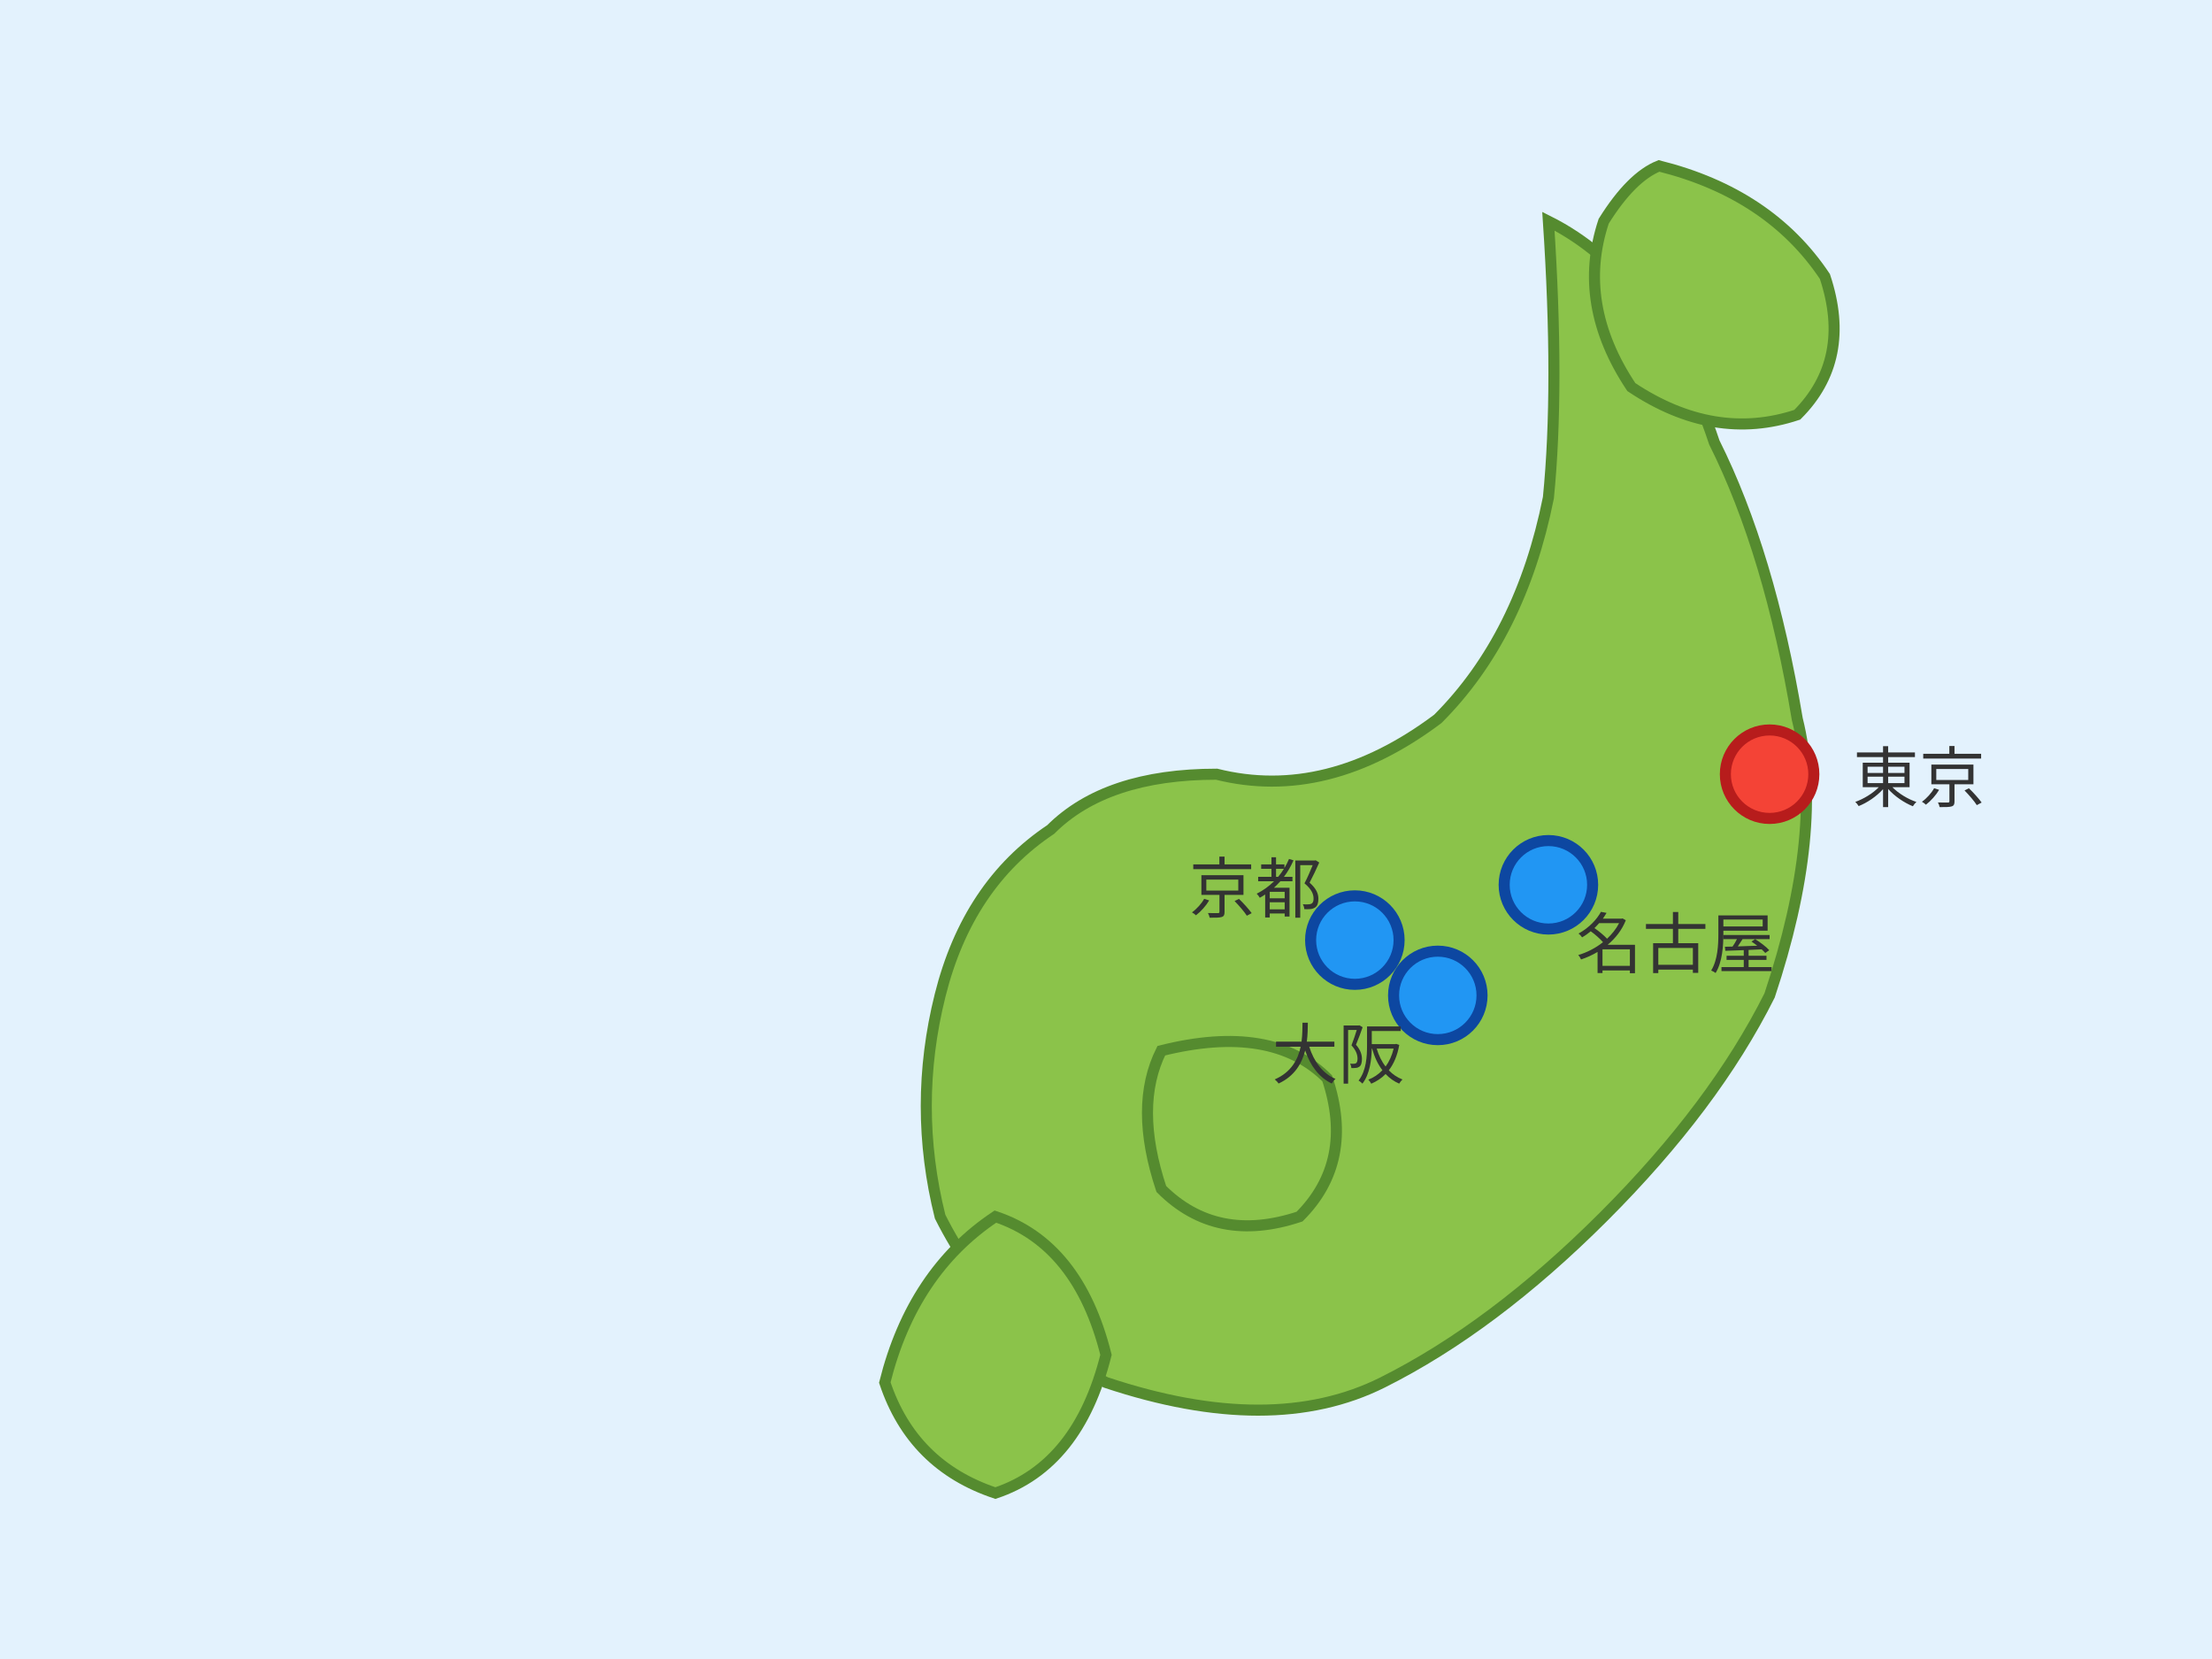
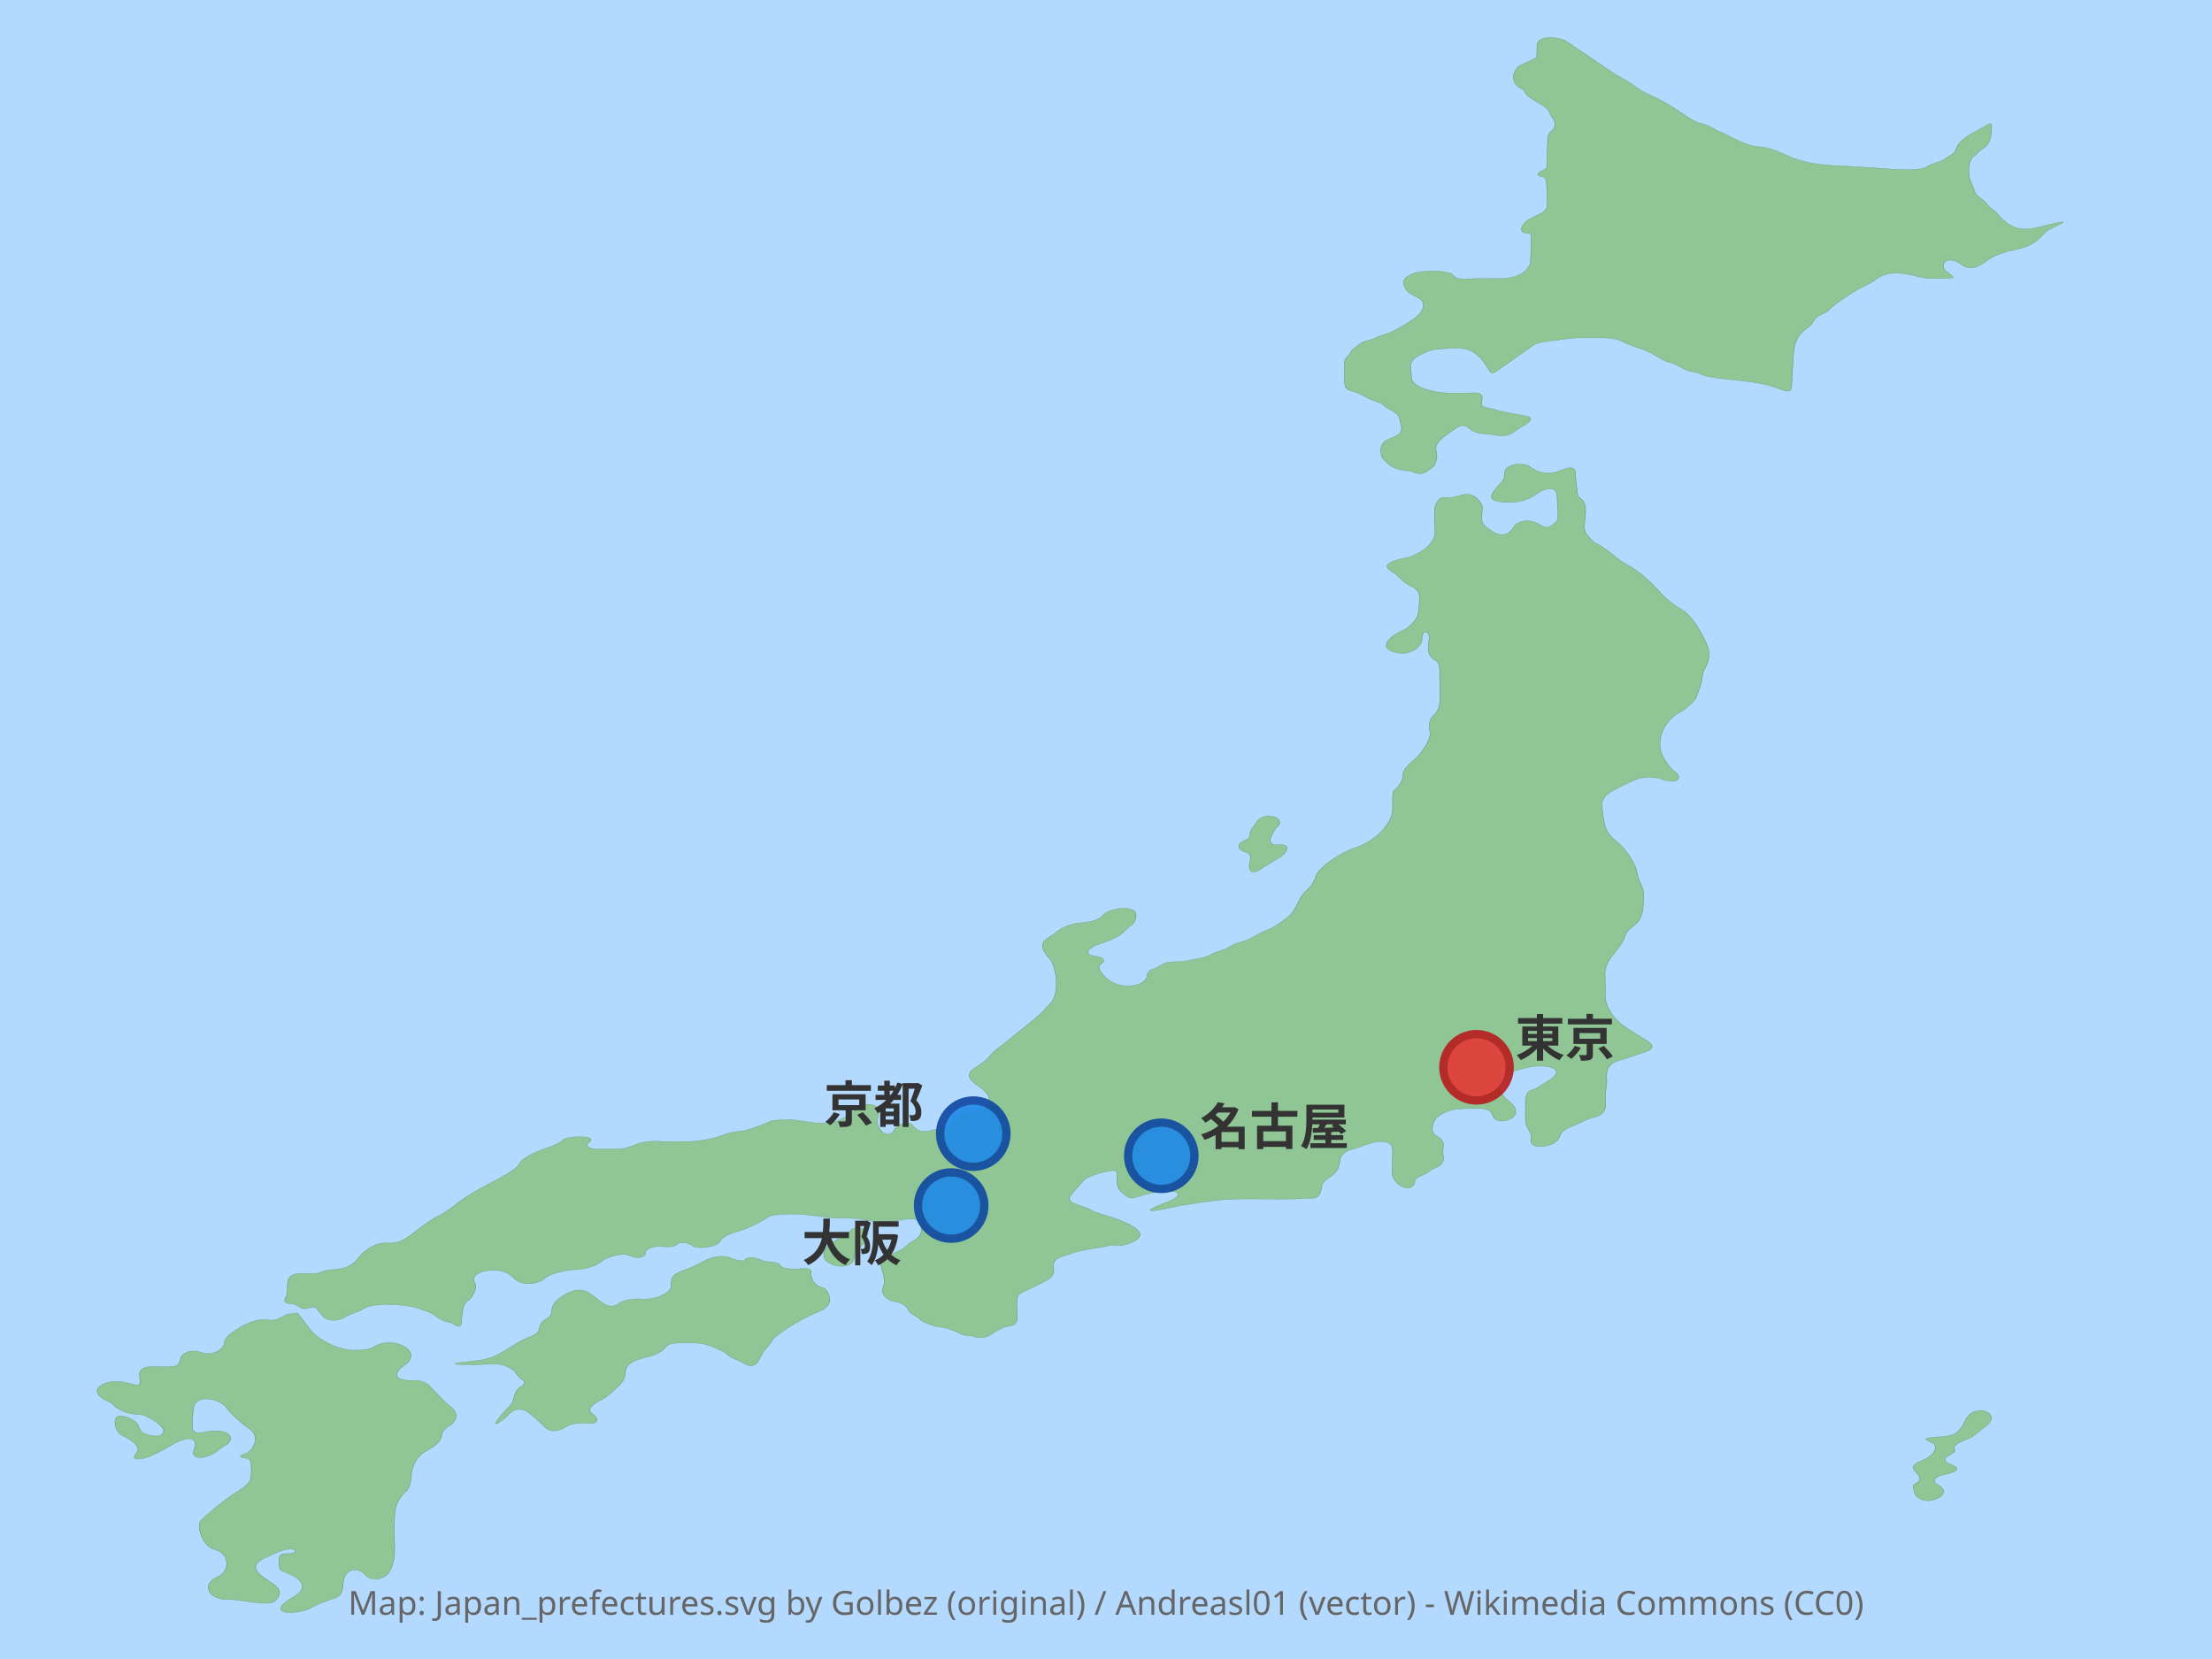
<svg xmlns="http://www.w3.org/2000/svg" viewBox="0 0 400 300">
-   <rect width="400" height="300" fill="#e3f2fd" />
-   <path d="M280,40 Q300,50 310,80 Q320,100 325,130 Q330,150 320,180 Q310,200 290,220 Q270,240 250,250 Q230,260 200,250 Q180,240 170,220 Q165,200 170,180 Q175,160 190,150 Q200,140 220,140 Q240,145 260,130 Q275,115 280,90 Q282,70 280,40 Z" fill="#8bc34a" stroke="#558b2f" stroke-width="2" />
-   <path d="M300,30 Q320,35 330,50 Q335,65 325,75 Q310,80 295,70 Q285,55 290,40 Q295,32 300,30 Z" fill="#8bc34a" stroke="#558b2f" stroke-width="2" />
-   <path d="M180,220 Q195,225 200,245 Q195,265 180,270 Q165,265 160,250 Q165,230 180,220 Z" fill="#8bc34a" stroke="#558b2f" stroke-width="2" />
-   <path d="M210,190 Q230,185 240,195 Q245,210 235,220 Q220,225 210,215 Q205,200 210,190 Z" fill="#8bc34a" stroke="#558b2f" stroke-width="2" />
-   <circle cx="320" cy="140" r="8" fill="#f44336" stroke="#b71c1c" stroke-width="2" />
-   <text x="335" y="145" font-size="12" fill="#333">東京</text>
-   <circle cx="260" cy="180" r="8" fill="#2196f3" stroke="#0d47a1" stroke-width="2" />
-   <text x="230" y="195" font-size="12" fill="#333">大阪</text>
-   <circle cx="245" cy="170" r="8" fill="#2196f3" stroke="#0d47a1" stroke-width="2" />
-   <text x="215" y="165" font-size="12" fill="#333">京都</text>
-   <circle cx="280" cy="160" r="8" fill="#2196f3" stroke="#0d47a1" stroke-width="2" />
-   <text x="285" y="175" font-size="12" fill="#333">名古屋</text>
+   <rect width="400" height="300" fill="#b3d9ff" />
+   <g fill="#90c695" stroke="#5a8f5e" stroke-width="0.4" transform="scale(0.191, 0.115)">
+     <path id="Hokkaido" d="m1455.25,70.5 c0.722,-15.654 20.524,-13.827 29,-4.25 l43,48.5 c5.003,5.643 11.025,9.822 16.25,16 7.132,8.433 13.086,14.853 19,19 9.427,6.611 18.554,15.962 27.5,25.5 6.983,7.446 12.861,15.878 20.75,19 3.819,1.512 7.519,3.858 11.25,7.5 2.37,2.314 4.609,4.706 8.75,7.25 4.003,2.459 3.696,2.89 8.25,6.75 7.286,6.175 18.719,14.812 27,15.25 9.608,0.509 19.119,8.541 27.25,14.5 12.528,9.183 26.842,13.312 40.25,14.5 16.317,1.446 42.875,3.99 51.5,5.25 15.886,2.32 34.007,2.468 38.25,-2.25 6.315,-7.021 13.967,-8.037 17.75,-12.5 5.436,-6.414 9.736,-9.826 10.75,-15.25 1.913,-10.236 7.229,-18.123 17,-27 19.399,-17.623 17.234,-20.213 16.25,2.75 -0.346,8.069 -1.933,16.045 -6.75,21.5 -4.879,5.526 -6.933,10.543 -9.25,13 -5.779,6.127 -5.608,24.866 -4.25,34.75 0.891,6.483 3.934,14.861 4.25,18.25 0.394,4.235 2.104,8.745 5.25,12.25 3.437,3.829 5.198,6.593 6.75,9.75 1.439,2.927 2.778,6.101 5.5,9 4.507,4.801 6.139,10.474 9.25,15.25 9.025,13.854 18.86,18.754 32.25,13.25 48.631,-19.989 13.634,-1.808 8.5,7.25 -6.808,12.012 -12.646,22.105 -27.5,27 -10.335,3.406 -20.714,8.96 -28.25,18 -8.264,9.914 -15.342,16.102 -23.75,5.75 -14.011,-17.249 -21.718,1.733 -14.25,10.75 10.232,12.356 7.507,10.526 -3,11 -6.524,0.295 -14.176,0.759 -21.5,-2 -13.449,-5.066 -26.044,-11.364 -39.25,0.25 -3.415,3.004 -3.441,5.397 -10.75,11.25 -13.462,10.781 -22.687,21.6 -32,33 -3.611,4.42 -5.605,10.036 -9.5,12.5 -6.376,4.034 -8.642,8.865 -10.5,14.25 -2.537,7.354 -7.546,11.088 -10,15.25 -7.788,13.213 -8.101,27.844 -8.75,46.5 l-1,28.75 c-0.738,21.216 0.08,20.965 -16.5,11.25 -8.231,-4.823 -16.529,-7.144 -31,-10 -12.046,-2.378 -24.384,-3.423 -35.75,-8.5 -2.79,-1.246 -5.426,-4.505 -10,-5.5 -4.704,-1.023 -7.944,-3.785 -12.5,-7.75 -2.526,-2.199 -5.04,-4.962 -8.75,-6.5 -6.341,-2.629 -7.273,-4.51 -10,-7 -5.468,-4.992 -10.477,-10.945 -18.75,-15.25 -7.263,-3.779 -12.061,-6.96 -17.25,-11.25 -4.68,-3.869 -10.003,-5.569 -18.75,-5.75 -12.964,-0.268 -25.168,-1.252 -37,2.25 -3.352,0.992 -9.626,1.918 -15.25,3.25 -13.007,3.081 -12.989,5.862 -16.75,10.25 l-27,31.5 c-10.199,11.899 -8.934,9.592 -13,-0.75 -3.406,-8.664 -5.444,-13.773 -9.75,-19.5 -4.446,-5.913 -9.424,-11.262 -22.25,-11 -4.064,0.083 -8.876,1.169 -14.75,2 -3.484,0.493 -6.54,0.619 -11.25,4.5 -2.779,2.29 -4.011,3.045 -6.75,5.25 -9.844,7.924 -7.853,17.184 -7.5,26 l0.5,12.5 c5.072,12.685 17.887,17.602 28,19.75 6.486,1.377 20.061,1.524 28.5,0.5 7.072,-0.858 10.685,1.611 10.25,9 l-0.5,8.5 c-0.269,4.565 3.654,5.223 6.75,6.5 11.368,4.689 21.329,9.055 29.75,10.75 12.77,2.571 11.243,7.468 6,13.75 -4.432,5.31 -8.561,8.605 -11.75,12.75 -5.276,6.858 -10.886,7.296 -17.25,5.25 -3.481,-1.119 -7.071,-1.557 -12.5,-2.25 -4.96,-0.633 -8.787,-3.4 -12.25,-8 -5.625,-7.471 -9.369,-4.696 -12,-1.75 -5.866,6.569 -12.137,13.228 -16.25,20.5 -2.648,4.681 -4.931,7.675 -3.25,19 1.127,7.591 -0.414,13.443 -1.75,19 -0.931,3.874 -4.14,6.434 -6.25,9.25 -4.489,5.99 -9.16,5.99 -14.75,2 -2.801,-1.999 -6.614,-1.657 -10.75,-3 -8.752,-2.842 -12.453,-9.988 -16.25,-16 -3.866,-6.121 -5.099,-25.099 3.25,-31.5 l7.5,-5.75 c4.932,-3.503 5.721,-6.194 6,-12.5 l-2,-15.75 c-0.669,-5.27 -3.218,-8.557 -11.25,-15.5 -2.653,-2.294 -4.051,-6.399 -7.5,-8.5 -5.098,-3.106 -10.362,-6.077 -14.75,-10.5 -2.444,-2.463 -5.663,-5.106 -10,-7 -8.37,-3.655 -7.953,-7.752 -8.5,-15 v-26.75 c0,-5.015 -0.281,-10.25 3.25,-14.5 2.211,-2.661 2.022,-7.097 5.25,-11.25 5.11,-6.574 7.234,-9.948 10.25,-11.5 4.537,-2.334 7.7,-3.273 10.25,-5.5 3.834,-3.348 6.416,-4.446 8.25,-5.25 5.293,-2.32 8.648,-5.428 11,-7.5 7.378,-6.5 13.741,-12.902 19,-19.5 7.456,-9.354 11.289,-24.33 2,-31.25 -6.452,-4.807 -10.447,-9.912 -12,-16 -1.453,-5.697 -4.046,-11.874 5,-20 7.458,-6.7 26.73,-7.688 37,-2.75 5.893,2.833 2.067,10.877 18.25,9.25 10.46,-1.052 22.052,-0.171 30.5,-0.5 17.668,-0.688 25.582,-12.782 28,-24 l0.75,-36.75 c0.12,-5.864 1.024,-10.281 -3.5,-10.5 -11.889,-0.576 -2.376,-18.573 0.5,-21 5.023,-4.239 6.977,-6.463 9.75,-8.25 4.204,-2.71 8.688,-7.799 8.5,-16 l-0.75,-32.75 c-0.138,-6.035 -0.556,-9.293 -4.25,-10.75 -6.463,-2.55 -3.591,-7.392 0.5,-10 4.721,-3.01 3.932,-6.209 4,-9.75 l0.75,-39 c0.106,-5.505 0.962,-10.419 4.5,-14.75 2.881,-3.527 3.161,-10.851 1.25,-16.5 -1.132,-3.347 -3.146,-6.709 -3.75,-10.75 -0.614,-4.108 -3.984,-9.172 -11.25,-16 -6.229,-5.853 -11.798,-11.971 -12.25,-16.5 -0.368,-3.686 -5.075,-5.865 -7.25,-9.5 -6.346,-10.606 -3.586,-24.739 2,-32 l9.75,-7.5 c5.156,-3.966 6.702,-4.421 6.75,-7.75 z" />
+     <path id="Honshu" d="m1424.5,745.5 c-1.414,-15.62 17.449,-20.243 24.5,-11 8.808,11.545 20.878,10.805 27.5,6 9.005,-6.534 15.212,-8.162 15.25,5 0.032,11.152 0.7,15.237 1,19 0.42,5.267 -0.071,11.04 1.75,16 1.472,4.008 5.493,4.515 6.5,17.25 0.485,6.138 -0.216,17.866 -0.75,24 -0.839,9.642 0.39,15.488 2.5,19.5 2.309,4.391 5.215,10.868 7.75,12.75 6.804,5.053 12.451,12.895 16.5,18.5 4.3,5.952 9.164,11.611 13.5,15.5 9.545,8.562 17.273,19.968 23,29 7.901,12.461 13.682,27.529 28,40.75 8.424,7.779 15.967,26.77 21,43.75 3.962,13.365 9.479,27.332 1.5,50 -1.703,4.837 -2.375,12.095 -2.5,14.5 -0.596,11.457 -4.298,23.17 -5.5,30.5 -0.758,4.62 -10.372,19.25 -14.5,22.5 -15.161,11.937 -26.259,46.552 -16,74 2.278,6.096 5.748,15.324 10,20.25 6.065,7.027 5.047,17.233 -4.5,15 -2.693,-0.63 -5.391,-0.961 -7.5,-2.75 -4.149,-3.519 -15.529,-4.719 -22.75,-0.75 -7.453,4.097 -18.163,13.559 -25.75,20.5 -4.988,4.563 -8.801,13.796 -8.5,19.75 0.554,10.969 1.559,22.723 3,33 1.142,8.144 5.43,18.104 10.5,24.5 8.005,10.098 14.39,26.63 18,39 1.866,6.394 2.004,15.572 3.75,22 1.547,5.696 4.112,13.526 4.25,20 0.168,7.907 -0.191,17.997 -0.5,24.5 -0.458,9.635 -3.118,20.768 -7.5,26 -10.6,12.657 -9.173,18.996 -11,24.5 -3.112,9.373 -7.742,18.711 -11.5,26.5 -3.743,7.757 -6.281,18.752 -6,27 0.332,9.744 0.289,23.25 0.25,33 -0.067,16.525 6.906,35.903 17.75,48.5 4.99,5.797 13.045,14.139 18.5,19.5 6.854,6.735 15.021,15.026 -1.75,23 -5.877,2.794 -12.223,7.545 -18.25,10 -16.537,6.737 -15.07,21.107 -14.75,32.75 0.222,8.073 -2.095,21.004 -1.25,31 1.699,20.107 -4.655,24.756 -13,28.25 -6.7,2.805 -13.606,10.211 -18.75,13.25 -10.527,6.22 -11.085,13.64 -11.75,16.75 -1.666,7.795 -8.622,13.925 -16.5,15 -6.003,0.819 -11.628,-2.603 -10.5,-12 0.519,-4.322 0.241,-8.761 -1.5,-12.75 -1.584,-3.628 -3.291,-9.61 -3.5,-13.25 -0.524,-9.135 -0.262,-21.6 -0.25,-30.75 0.028,-22.346 5.593,-18.3 10.75,-23.5 3.047,-3.073 10.033,-10.204 12.75,-13.25 17.072,-19.139 -7.176,-25.569 -23.75,-18 -3.966,1.811 -9.54,3.926 -13.5,5.75 -11.044,5.087 -11.355,14.854 -10.5,25.75 0.594,7.564 4.518,15.348 7.5,19 21.884,26.802 -10.521,43.52 -14,25 -1.263,-6.723 -4.015,-12.527 -15,-12 -7.907,0.379 -18.811,-0.56 -25.75,3.25 -5.864,3.22 -12.427,8.543 -15,17.25 -0.934,3.162 -2.196,9.182 -1.555,14.447 0.346,2.845 1.247,5.47 3.055,7.303 3.849,3.904 7.556,8.395 7.25,14.25 -0.313,5.992 -0.536,14.024 0,20 0.855,9.528 -3.84,15.119 -8.5,17.75 -3.884,2.193 -6.672,7.962 -10.5,10.25 -11.107,6.637 -6.905,10.359 -8.5,14.5 -6.515,16.909 -21.885,-4.491 -21,-19.5 0.581,-9.851 0.216,-25.179 0.5,-31 0.935,-19.211 -11.224,-18.079 -19.75,-14.25 -8.452,3.796 -14.518,8.821 -18.75,10.25 -5.892,1.99 -11.352,9.797 -11.5,16.5 -0.25,11.376 -3.366,20.862 -8.25,25.5 -9.905,9.407 -8.891,16.761 -9.25,19.75 -2.289,19.065 -8.517,14.13 -17,15.25 -21.622,2.856 -57.892,-1.488 -79.25,2.5 -2.844,0.531 -32.263,6.733 -42.25,10.5 -16.064,6.059 -40.933,13.444 -5,-9 5.481,-3.424 17.36,-17.106 -6,-15 -3.37,0.304 -7.789,1.432 -11,2.5 -19.165,6.375 -18.269,15.338 -29.5,-3 -2.95,-4.817 -3.905,-12.866 -3.5,-18.5 1.276,-17.745 -1.091,-14.941 -14.25,-10.75 -3.484,1.11 -14.607,7.883 -16.75,11.75 -2.896,5.226 -8.038,14.563 -10.5,19.25 -3.247,6.18 -6.349,13.075 1,17.5 4.043,2.435 13.396,7.642 17.25,11.5 3.391,3.394 10.984,6.585 15.75,9 10.771,5.457 51.278,28.652 13.5,45.25 -2.77,1.217 -9.405,-1.249 -14.75,1 -8.99,3.782 -24.203,5.779 -33.25,11.5 -9.145,5.783 -19.299,5.994 -18,22.5 1.246,15.84 -4.13,18.47 -17.5,29.5 -17.898,14.765 -17.352,9.373 -17.25,34.5 0.056,13.689 2.79,25.823 -7.25,28.25 -7.63,1.844 -12.763,8.711 -14.25,10 -3.688,3.197 -6.746,9.344 -15,8.25 -1.718,-0.228 -5.023,-3.048 -8.25,-3 -3.422,0.051 -6.693,-1.355 -11,-5 -4.772,-4.038 -11.802,-8.186 -18,-9 -2.215,-0.291 -4.849,-0.897 -14.25,-7.5 -1.944,-1.365 -4.529,-6.197 -6.5,-8.25 -3.305,-3.443 -7.352,-6.504 -8.25,-10.75 -1.271,-6.013 -6.322,-12.067 -13.5,-13.5 -6.373,-1.272 -12.874,-11.996 -10.5,-21.5 1.878,-7.52 1.181,-18.267 0,-23.5 -4.501,-19.951 -2.453,-24.063 6.5,-28.75 4.237,-2.218 11.194,-7.327 13.75,-11 2.211,-3.177 4.626,-7.302 7.75,-10 5.292,-4.57 8.791,-11.029 8.25,-18 -0.601,-7.744 1.43,-18.906 -13,-16.75 -8.234,1.23 -20.965,7.822 -37.75,2 -6.801,-2.359 -16.314,-4.252 -24.5,-3.5 -10.494,0.964 -19.857,-3.006 -30.25,-4.75 -15.31,-2.57 -34.505,-2.662 -39.5,3 -6.945,7.872 -19.974,18.413 -25.75,21 -15.762,7.061 -18.87,14.086 -19.5,16.75 -2.316,9.789 -21.654,13.04 -25.5,8 -3.199,-4.191 -11.943,-8.777 -15.5,-3 -2.375,3.858 -6.758,5.184 -14.5,3.5 -6.555,-1.425 -15.733,4.033 -15.5,9.5 0.359,8.407 -7.787,10.182 -14.5,5 -7.993,-6.17 -23.246,3.678 -26,7.75 -6.835,10.108 -17.513,13.425 -26.5,14.25 -8.903,0.817 -24.276,6.904 -28,13.25 -5.256,8.955 -22.049,14.522 -30,-0.75 -10.941,-21.014 -43.621,-10.744 -36.5,8 3.216,8.465 -3.59,25.6 -5.75,27.5 -6.573,5.781 -5.654,21.209 -6.5,26 -0.836,4.734 1.423,22.396 -7.25,12 -2.333,-2.797 -4.695,-3.044 -7,-4 -3.637,-1.508 -7.582,-5.393 -10,-8.5 -1.84,-2.365 -5.633,-6.591 -10.5,-9 -3.125,-1.547 -8.809,-4.992 -11,-5.75 -20.433,-7.067 -41.712,-3.84 -46.5,1.75 -2.381,2.78 -6.065,5.944 -9.5,7.5 -6.381,2.89 -9.001,7.54 -11.5,9 -5.836,3.409 -14.421,4.832 -18.5,-4.5 -0.753,-1.722 -2.033,-3.888 -3,-5.5 -1.872,-3.12 -2.344,-11.319 -10.5,-6.5 -3.412,2.016 -7.089,0.323 -9,-2.5 -0.76,-1.123 -5.314,-4.731 -7,-4.5 -4.713,0.644 -8.058,-3.261 -5.75,-9.25 2.551,-6.62 1.571,-18.279 2.25,-25.75 0.521,-5.735 3.341,-13.757 15.5,-12.5 4.42,0.457 12.013,0.761 14.5,-1.25 6.525,-5.276 13.899,-4.619 19.5,-6.25 11.826,-3.443 15.259,-12.843 18.5,-19.5 4.476,-9.192 15.628,-22.413 25.75,-21 8.874,1.239 14.965,-2.139 26.75,-17.5 5.695,-7.423 12.974,-17.112 20.5,-23.5 11.172,-9.483 15.935,-17.254 22.25,-25 12.417,-15.231 31.385,-29.864 44.25,-42.5 4.802,-4.717 11.037,-11.482 12.25,-17.25 1.087,-5.171 11.01,-15.177 21.5,-21.25 7.505,-4.345 16.082,-9.399 18.5,-13.75 2.879,-5.181 9.532,-6.144 16.25,-6.25 12.841,-0.202 12.515,5.823 8.5,9.75 -4.462,4.364 2.564,10.543 9,9.75 5.657,-0.697 14.596,0.472 20.25,-0.25 14.25,-1.82 16.292,-13.98 38.5,-12 9.68,0.863 24.135,0.764 31.5,0 6.19,-0.642 13.886,-3.167 19.75,-5.25 7.048,-2.504 12.034,-9.161 24,-10.5 6.949,-0.778 15.481,-6.691 21.5,-10.25 7.734,-4.572 5.955,-7.537 21.25,-8 15.15,-0.466 21.856,4.609 31.75,5.25 16.646,1.078 16.444,-2.647 24.5,-8 3.279,-2.179 6.226,-7.286 8.5,-10.5 5.417,-7.658 9.487,-11.834 15,-11 8.513,1.288 9.868,6.09 9.5,12 -0.456,7.313 -2.152,14.355 -1.5,18 3.327,18.602 12.772,21.459 16,10.5 2.823,-9.584 14.086,-15.009 17.25,-7.75 1.448,3.323 3.816,6.893 6.159,8.396 4.76,3.054 9.856,0.917 13.091,-0.646 4.613,-2.229 9.496,-2.723 13,-5 3.557,-2.312 7.954,-6.46 9.25,-10.5 3.514,-10.956 12.645,-9.408 16.5,-11.5 25.753,-13.974 11.323,-34.342 6.75,-39.5 -9.744,-10.99 -15.429,-20.503 -6.25,-30.25 5.427,-5.763 11.816,-12.672 15.75,-21.25 3.453,-7.529 11.134,-15.798 16,-22.5 9.324,-12.842 22.397,-29.328 31.25,-42.5 2.741,-4.078 5.741,-10.934 8.5,-15 11.071,-16.316 5.3,-61.351 0.75,-70 -5.576,-10.601 -12.676,-23.951 -2,-34.5 2.951,-2.916 6.613,-7.107 9,-10.5 3.244,-4.61 13.877,-11.986 19,-12.5 18.526,-1.858 22.035,-8.883 24.5,-13.5 4.337,-8.121 22.801,-14.328 29,-5.5 4.051,5.769 -0.195,20.669 -2.75,22.5 -2.198,1.575 -6.375,8.672 -7.75,11 -5.044,8.54 -17.562,15.832 -24.5,19.5 -7.316,3.867 -13.974,15.063 -3.5,17.5 9.537,2.219 12.451,7.31 6,14 -4.513,4.68 6.608,30.838 22.5,33 14.471,1.969 22.297,-8.274 22.25,-16.75 -0.028,-5.001 3.87,-9.18 5.75,-9.75 3.255,-0.986 7.547,-6.437 10.25,-8.5 4.828,-3.685 15.06,-2.013 21,-4 12.144,-4.063 17.71,-4.949 23.75,-10.5 4.755,-4.37 12.239,-6.579 16,-10.75 2.818,-3.125 7.896,-6.725 12.5,-8.75 4.614,-2.029 9.916,-6.456 13.5,-10 3.926,-3.882 9.686,-8.116 14,-11 5.732,-3.832 11.319,-11.967 15.75,-17.25 4.135,-4.929 6.68,-12.426 8.75,-18.75 1.722,-5.26 4.434,-16.643 8.5,-22.5 5.759,-8.296 8.919,-17.09 9.5,-21.75 2.221,-17.827 28.066,-41.863 36,-45.75 18.73,-9.178 36.417,-37.153 37,-60 0.238,-9.327 -0.881,-28.666 1.75,-32 2.354,-2.982 4.359,-7.253 5.927,-11.526 1.291,-3.516 1.911,-6.062 1.823,-8.724 -0.317,-9.483 4.498,-18.543 11,-27.25 7.201,-9.643 15.637,-33.657 15,-40.75 -1.058,-11.788 -1.626,-22.238 3.5,-29.25 3.417,-4.675 5.069,-12.726 5.5,-18.5 0.809,-10.824 -0.016,-37.348 0,-50.5 0.006,-5.421 0.192,-13.563 -4,-17 -4.308,-3.531 -6.758,-10.827 -6.5,-16.5 0.225,-4.947 -0.446,-11.639 0.5,-16.5 1.98,-10.177 -6.388,-20.339 -6.75,-0.5 -0.083,4.805 -1.232,7.216 -2.5,10 -9.604,21.082 -31.96,11.065 -31.25,-0.5 0.633,-10.32 9.931,-19.019 15.5,-23 5.748,-4.109 14.483,-17.579 15,-29.75 0.28,-6.594 1.211,-16.223 1,-21.75 -0.227,-5.931 -1.161,-12.907 -7.25,-17.5 -4.229,-3.19 -8.54,-8.476 -10.25,-11.5 -2.069,-3.658 -4.892,-8.671 -8,-11.5 -11.392,-10.366 -1.715,-16.14 5,-19.5 3.313,-1.658 8.398,-2.474 11.5,-4.5 16.288,-10.636 20.36,-21.255 23.25,-32 1.154,-4.29 -0.371,-37.389 -0.25,-41 0.232,-6.909 3.76,-22.297 10,-20.25 4.101,1.345 9.932,-1.061 13,-2.75 13.435,-7.397 18.58,4.764 22,14.75 1.247,3.641 -0.759,17.032 0,24.75 0.701,7.126 6.325,12.665 10.5,17.25 4.089,4.49 13.847,9.067 19,-6.25 3.018,-8.971 13.067,-17.038 25,-5.25 5.949,5.877 8.515,7.211 16,-4.5 3.343,-5.231 0.563,-28.491 0.75,-39.25 0.281,-16.124 -9.888,-15.459 -18.75,-5 -3.812,4.499 -17.286,20.586 -39.5,11.5 -8.803,-3.601 -0.237,-18.85 3.5,-25.5 2.116,-3.765 5.596,-9.912 5,-16.5 z" />
+     <path id="Awaji-island" d="m780,1973.5 c-0.517,-7.897 2.059,-10.93 4.25,-15.25 2.346,-4.625 5.811,-6.192 7.25,-7.75 1.855,-2.007 5.009,-5.361 6.25,-8.25 1.258,-2.93 6.795,-4.467 8,-7.75 1.158,-3.156 5.581,-4.462 9.25,-3.25 5.571,1.84 7.881,6.855 6.25,12 -0.731,2.306 -1.223,6.46 -2,8.75 -1.144,3.374 -2.769,6.193 -5.25,8.75 -6.105,6.292 -5.322,11.921 -5.25,13 1.317,19.64 -15.92,20.837 -23,12.75 -2.684,-3.066 -5.092,-2.951 -5.75,-13 z" />
+     <path id="Shikoku" d="m692.5,1978.5 c3.044,2.315 10.566,5.799 12.5,2.5 2.369,-4.043 6.782,-4.445 12,-2 2.811,1.317 5.264,4.725 10.5,5 10.681,0.561 11.282,6.012 11.5,6.75 1.198,4.056 12.758,5.302 16.75,4.5 11.813,-2.373 12.739,2.07 12.25,6.25 -1.059,9.05 4.333,20.859 9.25,22.25 5.182,1.466 7.233,9.048 8.25,18.25 0.905,8.195 -3.97,16.088 -9,19.5 -14.995,10.171 -33.226,27.44 -43.25,41.75 -2.349,3.353 -4.288,11.234 -8,17.5 -3.473,5.862 -4.923,11.841 -6.75,17.75 -2.2,7.116 -6.412,13.851 -15,4.5 -3.637,-3.961 -10.401,-5.888 -15.5,-14 -2.444,-3.887 -8.322,-7.501 -12,-10.25 -6.184,-4.622 -13.378,-7.814 -25,-7.25 -6.752,0.327 -17.037,-1.981 -21.75,8.5 -1.793,3.988 -8.081,10.357 -14,12.75 -11.272,4.557 -22.807,9.095 -23.25,25.5 -0.321,11.906 -3.77,17.176 -8.25,24 -3.723,5.671 -8.398,13.806 -14.25,18.75 -7.954,6.72 -15.189,15.416 -8.5,22 4.365,4.296 8.04,17.413 -5,15 -6.059,-1.121 -15.196,0.264 -20,5.5 -6.289,6.856 -14.68,10.066 -20.5,0 -3.79,-6.555 -9.542,-14.88 -14,-21 -5.63,-7.73 -13.767,-10.084 -20.5,2.5 -3.823,7.144 -20.809,28.706 -5,-2.5 3.183,-6.283 8.647,-13.293 9.75,-20.25 1.497,-9.44 2.887,-17.522 6.5,-20.75 4.925,-4.401 5.231,-9.648 2.25,-12 -3.535,-2.789 -5.497,-10.937 -8.25,-14.5 -11.875,-15.369 -22.236,-9.082 -36.75,-9 -32.259,0.182 -16.501,-3.393 0,-6 20.469,-3.234 27.998,-17.208 39.5,-27.25 3.277,-2.861 7.468,-7.601 11.25,-9.75 7.89,-4.484 9.858,-8.494 10.5,-14.75 0.554,-5.401 3.017,-11.504 6.25,-14.25 6.057,-5.145 5.473,-12.125 5.5,-13.75 0.176,-10.555 6.419,-19.148 13,-25.25 14.782,-13.706 21.423,-3.407 29.5,7 5.817,7.495 12.957,17.792 21,7.5 5.326,-6.815 16.73,-7.556 20.5,-7 15.469,2.28 28.755,-10.991 29,-19.75 0.341,-12.215 -1.148,-18.081 14.5,-27 5.349,-3.049 11.975,-8.575 16.5,-12.75 7.925,-7.312 18.278,-10.371 26,-4.5 z" />
+     <path id="Kyushu" d="m281,2064 c0.695,-0.695 9.725,21.472 15,31 7.811,14.11 24.675,26.315 35.75,27.75 12.885,1.67 20.174,-2.389 22.25,-4.75 17.384,-19.77 49.144,6.822 28,30 -7.778,8.526 -12.452,23.541 9.75,22.75 12.736,-0.454 15.517,10.731 19.25,16.25 4.994,7.382 10.112,18.669 15.5,25 7.364,8.653 6.969,21.623 -1,30 -7.102,7.465 -7.077,11.233 -7.5,16.75 -0.735,9.598 -9.521,18.427 -13.75,22.25 -14.53,13.135 -15.043,37.583 -15.25,44.25 -0.518,16.669 -4.977,19.22 -8.5,26.75 -7.75,16.564 -6.194,25.8 -7,35.5 -1.491,17.941 1.056,42.295 -0.25,60.25 -0.54,7.428 -2.112,18.496 -5.25,25.25 -6.503,13.999 -18.131,11.634 -22,3.5 -3.006,-6.321 -13.334,-14.497 -19,0.75 -2.204,5.931 -2.053,13.72 -2.5,19.25 -0.879,10.863 -3.663,14.782 -10,18 -15.53,7.887 -20.508,15.102 -24.25,17 -19.62,9.952 -36.791,2.528 -12.25,-20.5 13.262,-12.444 8.695,-25.657 -1.5,-34 -11.876,-9.718 -11.874,-3.546 -12.25,-21.75 -0.227,-10.982 2.12,-12.682 8.25,-12.25 10.815,0.762 9.256,-12.383 -5,-5 -5.543,2.871 -12.071,8.169 -17,12 -17.759,13.804 -3.096,27.613 3.25,35 5.314,6.185 18.004,16.453 5.75,33.5 -2.669,3.713 -12.274,2.749 -18,1.5 -7.431,-1.621 -19.981,-5.29 -24.5,-4.75 -17.524,2.093 -28.566,-22.698 -11,-35.75 12.627,-9.383 10.767,-37.104 -1.5,-42 -14.099,-5.627 -18.58,-39.892 -14,-47 12.699,-19.706 25.028,-35.55 35.5,-46.5 4.978,-5.206 11.118,-13.057 11.5,-20.25 1.04,-19.598 0.434,-29.587 -2.75,-30.25 -4.525,-0.943 -12.6,-2.655 -1,-8.5 3.089,-1.556 15.276,-23.792 1.75,-39 -8.046,-9.047 -16.913,-23.196 -21.5,-33 -6.295,-13.455 -27.221,-21.109 -30.5,-1 -0.947,5.804 -1.669,28.46 -1.5,31.5 0.811,14.551 9.521,8.637 14,7.5 22.551,-5.724 27.231,12.113 17.75,21.25 -4.35,4.188 -7.85,9.631 -11.75,13.25 -11.765,10.917 -21.861,8.015 -18,-7 3.373,-13.12 -2.17,-24.435 -19.5,-8 -5.94,5.633 -14.381,13.426 -19.75,17.5 -10.876,8.254 -22.509,9.613 -15.5,-3.25 5.448,-9.998 -6.225,-22.079 -12.75,-26.75 -7.425,-5.315 -10.264,-26.813 -4.5,-31 3.493,-2.537 17.236,3.901 19.5,17 1.452,8.403 5.391,11.155 10.5,13 11.502,4.155 15.274,-4.52 11.5,-12.5 -3.901,-8.248 -16.383,-20.623 -22,-20.5 -10.075,0.211 -19.699,-6.691 -24.5,-15.5 -1.98,-3.633 -7.297,-6.367 -10,-9.5 -14.683,-17.023 6.211,-31.647 21,-25.5 12.948,5.382 15.804,8.662 14.25,-7.75 -1.875,-19.808 12.056,-16.797 18.75,-16.75 11.909,0.086 18.352,2.192 19.75,-11.25 1.126,-10.831 10.208,-16.59 19.75,-11.25 12.286,6.875 21.927,-6.741 22,-15.25 0.047,-5.545 3.255,-12.1 12.25,-21.5 9.451,-9.877 19.042,-15.986 26.75,-14.5 7.863,1.515 10.305,-0.046 13.75,-2.75 2.43,-1.907 5.195,-5.793 8.25,-6.25 4.786,-0.716 7.597,-2.226 7.5,-2.25 z" />
+     <path id="Okinawa" d="m1860.5,2234 c8.281,-30.967 37.396,-11.633 18.5,10 -5.96,6.823 -9.686,14.963 -16.5,19 -6.513,3.859 -13.823,10.675 -12.5,14.25 1.782,4.817 -0.312,7.43 -2.5,9.25 -10.156,8.448 -5.393,12.938 -0.75,16 9.684,6.386 7.192,11.37 -4.25,15.5 -14.523,5.243 -12.141,12.879 -8,16.5 20.616,18.029 -22.503,44.862 -23,3 -0.077,-6.535 11.604,-6.627 3,-21.5 -4.501,-7.78 -5.36,-12.31 5.75,-20 13.413,-9.285 13.099,-22.929 11.25,-25 -5.812,-6.508 -16.447,-9.42 3.5,-11.5 12.84,-1.339 19.453,-2.889 25.5,-25.5 z" />
+     <path id="Sado-island" d="m1189,1294.5 c7.366,-22.286 30.848,-7.717 19.5,7 -2.216,2.874 -2.709,7.609 -4,11 -5.111,13.422 1.47,17.054 5.25,16 9.879,-2.754 10.886,6.47 5.5,15 -4.673,7.403 -14.451,14.479 -20,21.25 -3.925,4.79 -11.364,12.89 -12.5,-2.25 -0.216,-2.877 0.618,-7.64 1,-10.5 1.099,-8.224 -2.053,-11.348 -4.25,-12 -5.228,-1.552 -10.15,-9.397 -3.25,-16.75 3.773,-4.02 7.338,-2.7 7.25,-12.5 -0.048,-5.267 3.847,-11.249 5.5,-16.25 z" />
+   </g>
+   <circle cx="267" cy="193" r="6" fill="#e53935" stroke="#b71c1c" stroke-width="1.5" opacity="0.9" />
+   <text x="274" y="191" font-size="9" font-weight="bold" fill="#333" font-family="sans-serif">東京</text>
+   <circle cx="210" cy="209" r="6" fill="#1e88e5" stroke="#0d47a1" stroke-width="1.5" opacity="0.9" />
+   <text x="217" y="207" font-size="9" font-weight="bold" fill="#333" font-family="sans-serif">名古屋</text>
+   <circle cx="176" cy="205" r="6" fill="#1e88e5" stroke="#0d47a1" stroke-width="1.5" opacity="0.9" />
+   <text x="149" y="203" font-size="9" font-weight="bold" fill="#333" font-family="sans-serif">京都</text>
+   <circle cx="172" cy="218" r="6" fill="#1e88e5" stroke="#0d47a1" stroke-width="1.5" opacity="0.9" />
+   <text x="145" y="228" font-size="9" font-weight="bold" fill="#333" font-family="sans-serif">大阪</text>
+   <text x="200" y="292" font-size="6" fill="#666" font-family="sans-serif" text-anchor="middle">
+     Map: Japan_prefectures.svg by Golbez (original) / Andreasl01 (vector) - Wikimedia Commons (CC0)
+   </text>
</svg>
